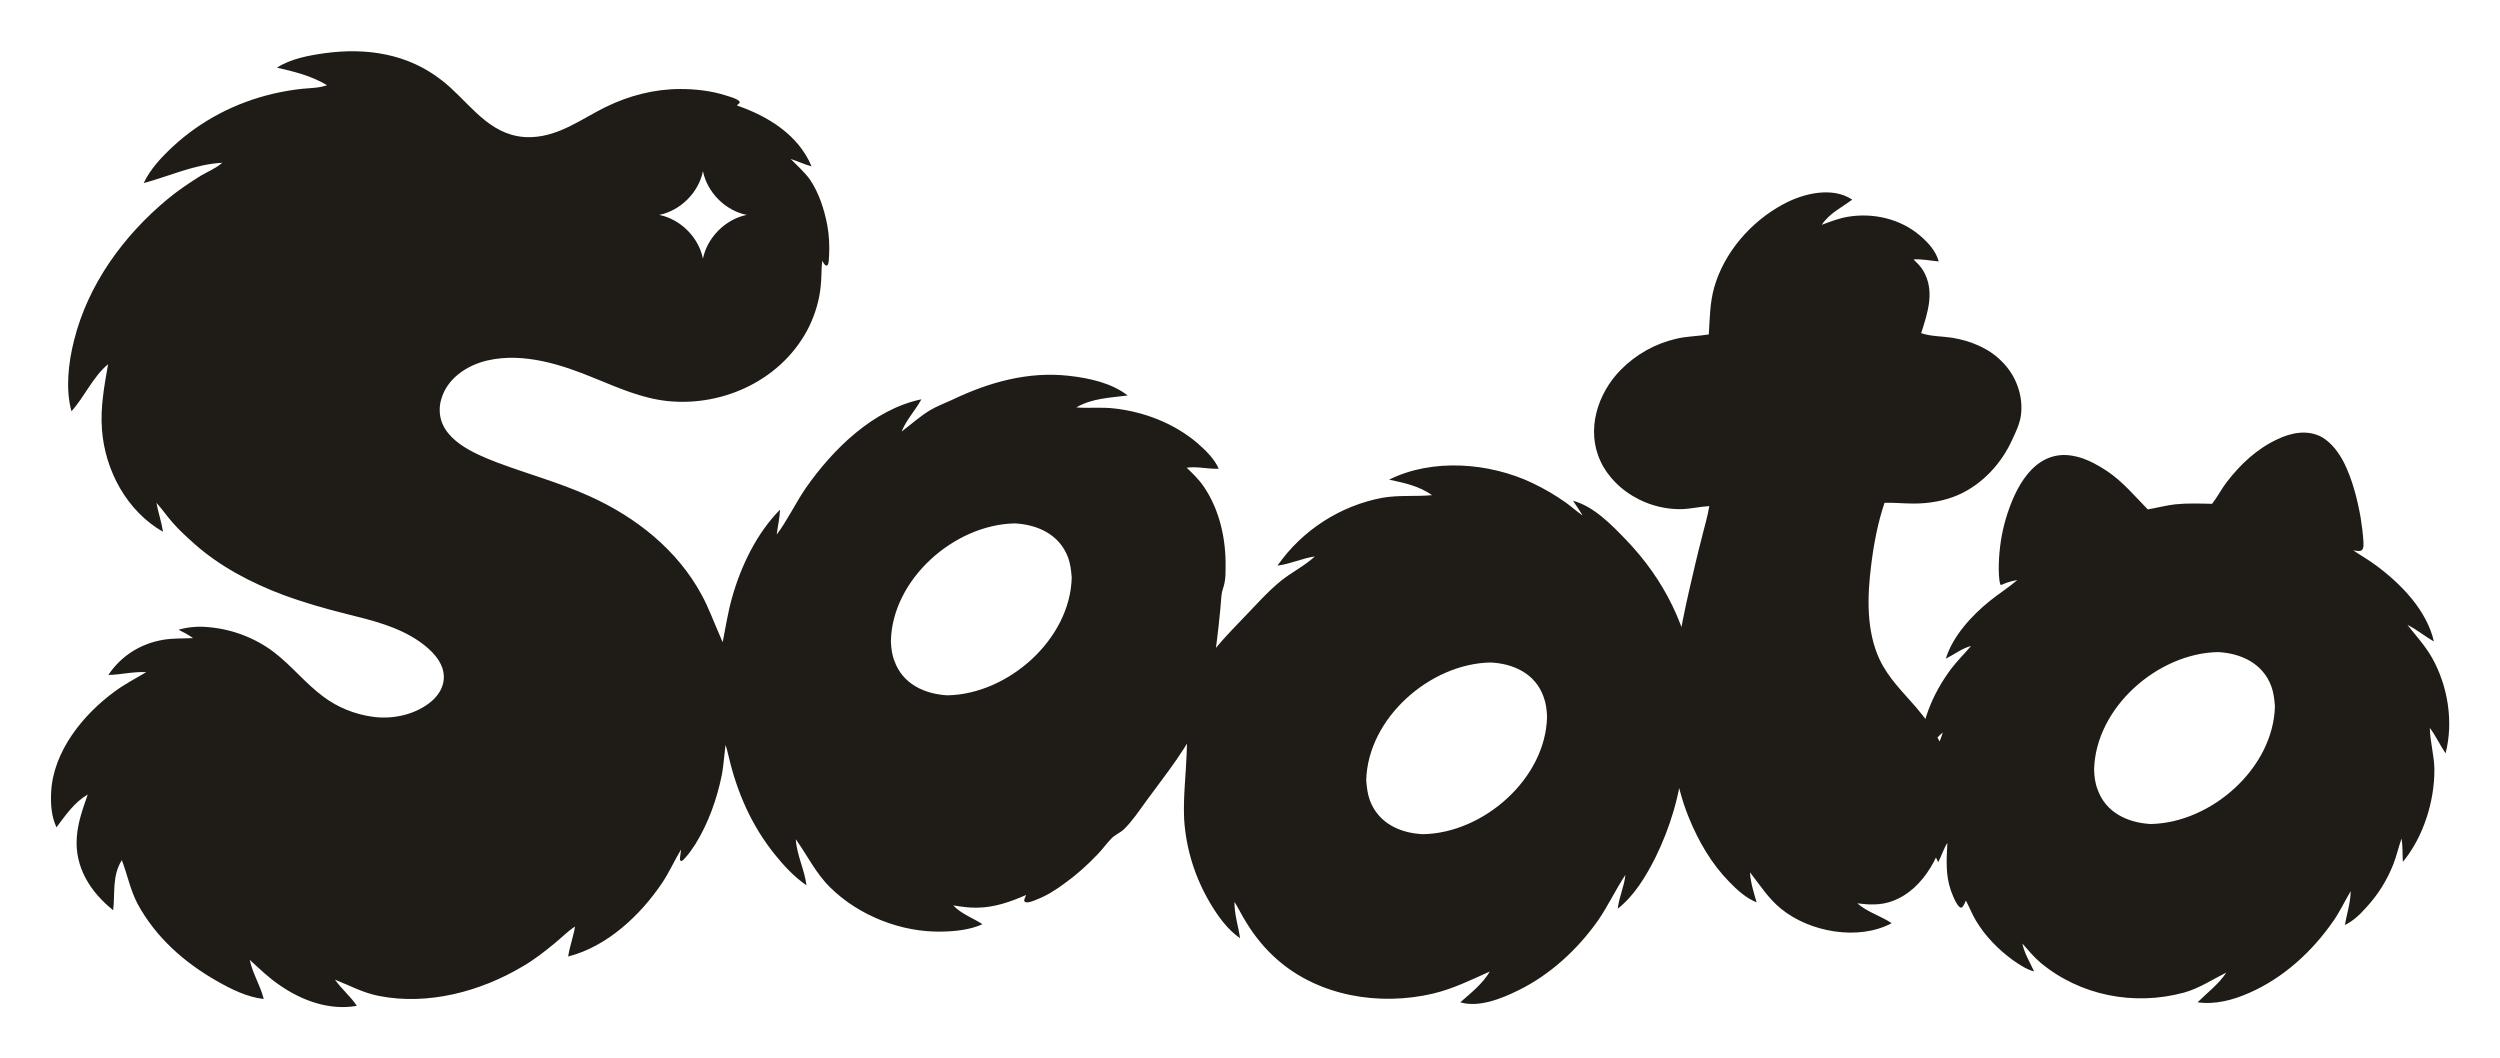
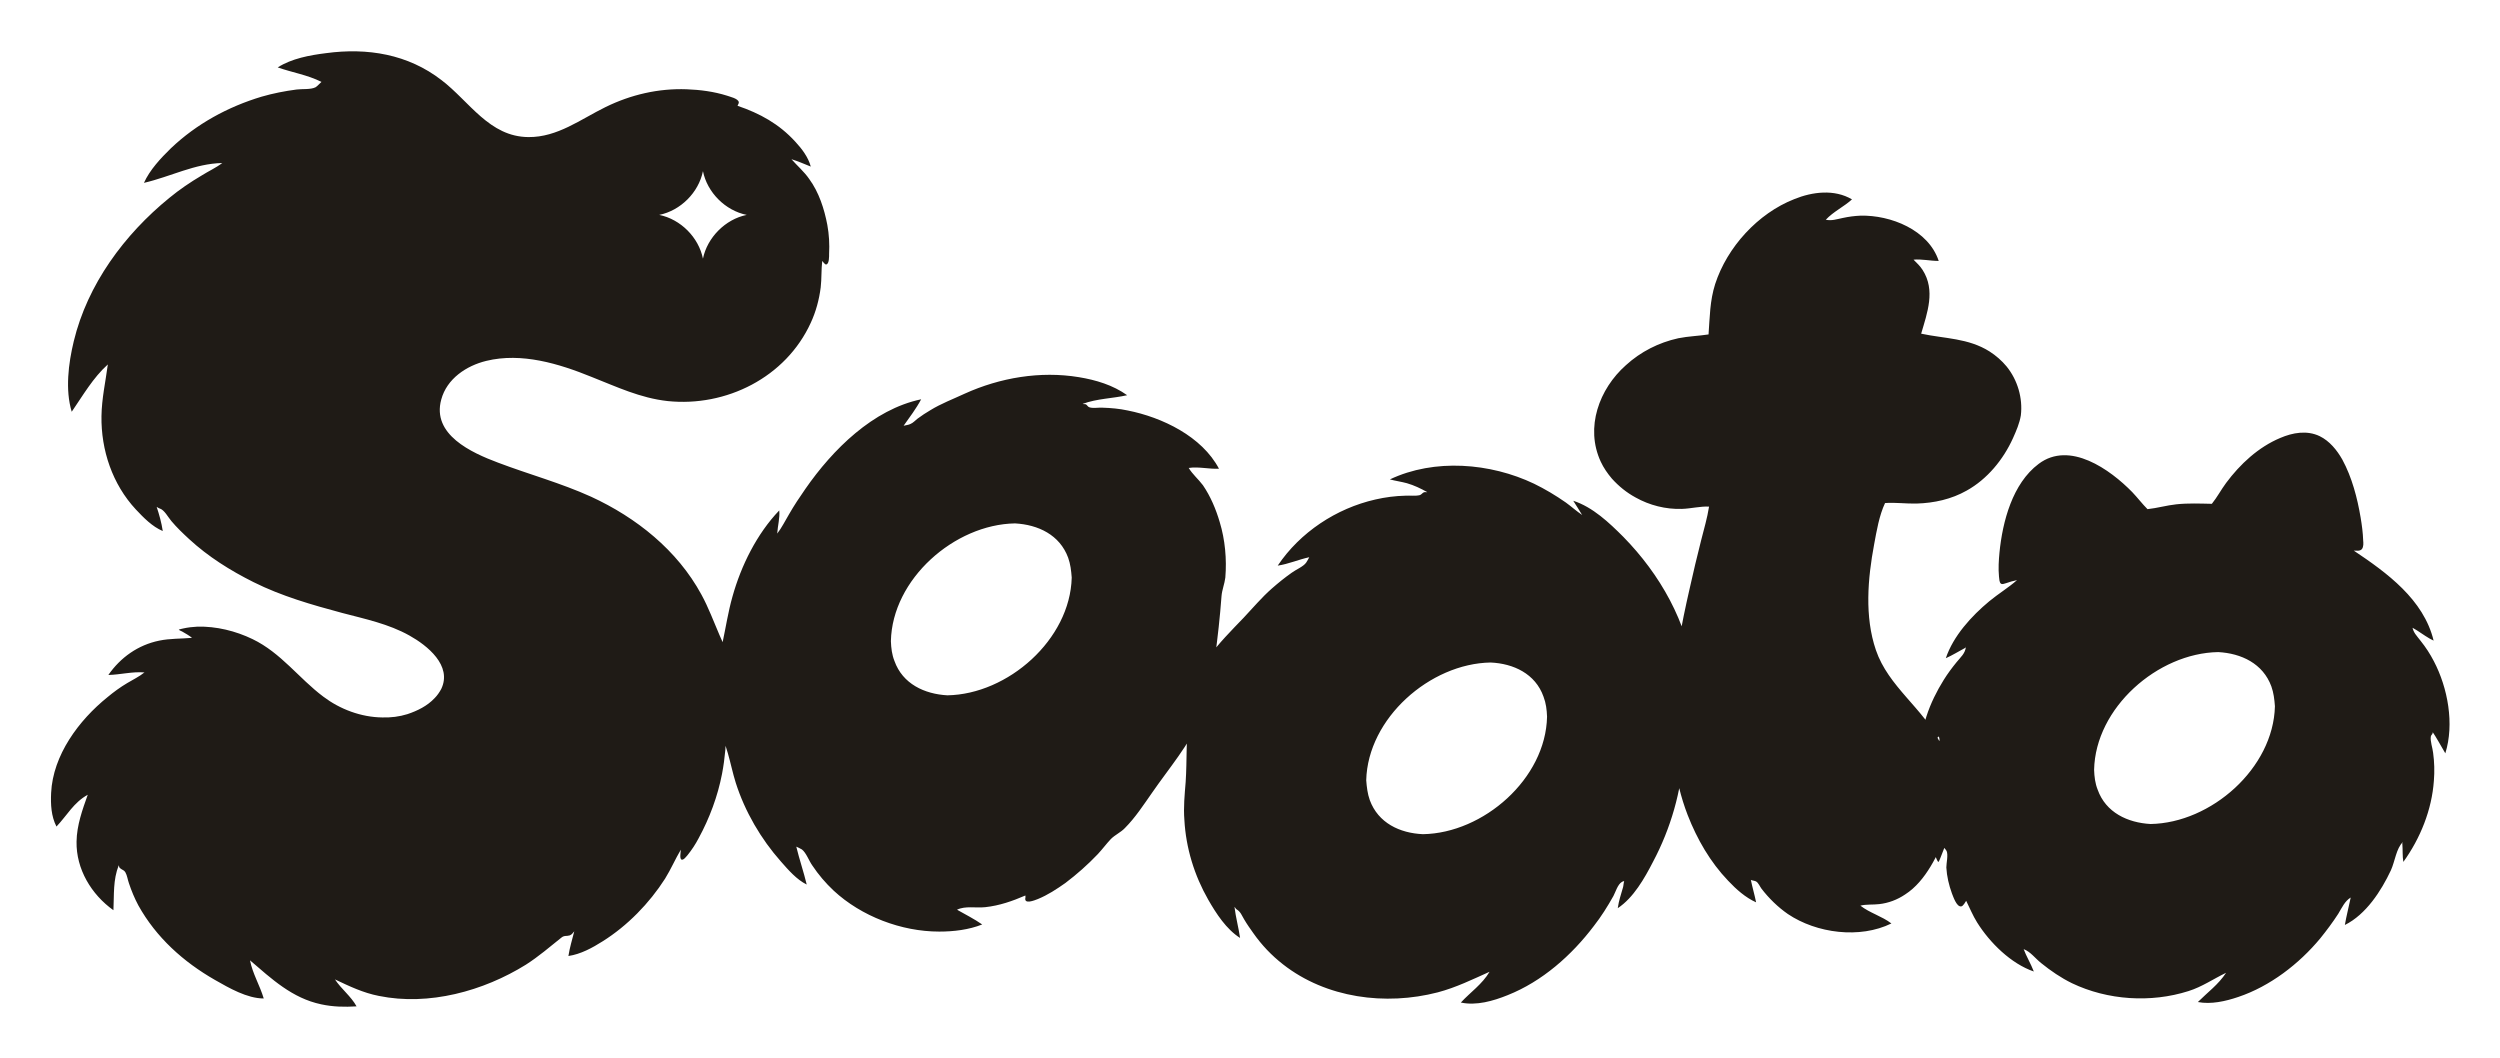
- <svg xmlns="http://www.w3.org/2000/svg" viewBox="69.9 81.8 983.0 415.9">
-   <path fill="#1f1b16" fill-rule="nonzero" d="M337.7 415.8C335.1 420.1 333.1 424.7 330.3 428.9C321.7 441.7 308.6 454.0 293.3 457.9C293.9 453.9 295.4 450.0 296.0 446.1C293.1 448.0 290.7 450.5 288.0 452.7C284.0 456.0 279.9 459.2 275.4 461.8C258.8 471.7 238.1 477.2 218.9 473.4C212.6 472.2 207.2 469.2 201.6 467.0C204.2 470.7 207.7 473.5 210.2 477.3C199.5 479.2 188.7 475.3 179.9 469.2C175.6 466.3 171.9 462.7 168.1 459.2C169.2 464.6 172.3 469.3 173.6 474.6C167.1 473.9 160.7 470.7 155.1 467.5C142.3 460.2 131.1 450.3 124.0 437.2C121.1 431.7 120.0 425.7 117.8 420.0C113.9 426.3 115.2 432.8 114.4 439.7C105.5 432.6 99.2 422.8 100.1 411.0C100.5 405.1 102.5 399.7 104.4 394.2C99.1 397.3 95.8 402.2 92.1 407.1C90.1 402.8 89.8 398.2 90.0 393.5C90.7 377.4 102.5 362.8 115.0 353.7C118.9 350.8 123.2 348.6 127.4 346.1C122.3 345.8 117.5 347.1 112.5 347.2C117.4 339.8 125.1 334.9 133.9 333.4C137.8 332.7 141.8 332.9 145.8 332.7C144.0 331.4 142.1 330.4 140.1 329.4C144.0 328.3 147.9 328.0 151.9 328.4C161.2 329.2 170.2 332.6 177.7 338.3C184.6 343.6 190.0 350.5 197.0 355.7C202.6 359.9 209.2 362.6 216.2 363.6C223.8 364.7 232.2 363.1 238.5 358.4C243.1 355.0 245.8 349.8 243.7 344.1C243.1 342.5 242.2 341.1 241.2 339.8C239.4 337.6 237.2 335.7 234.9 334.1C226.3 328.1 216.1 325.7 206.1 323.2C197.7 321.1 189.3 318.7 181.2 315.7C168.7 311.0 156.3 304.5 146.3 295.6C143.3 292.9 140.3 290.2 137.7 287.2C135.5 284.7 133.6 281.9 131.4 279.5C132.1 283.3 133.4 287.0 134.0 290.9C119.8 282.8 111.2 266.8 110.0 250.8C109.3 242.1 110.9 233.6 112.4 225.0C106.3 230.1 103.1 237.9 98.0 243.5C95.6 234.8 96.8 224.4 99.0 215.7C104.5 193.6 118.5 174.4 135.9 160.0C140.0 156.6 144.5 153.6 149.0 150.8C151.8 149.2 154.9 147.9 157.3 145.8C146.4 146.4 136.7 151.0 126.4 153.8C128.9 148.4 133.4 143.6 137.8 139.5C148.9 129.2 162.4 122.2 177.1 118.7C181.0 117.8 184.9 117.1 188.9 116.7C192.2 116.4 195.5 116.4 198.5 115.3C192.3 111.6 185.8 110.0 178.8 108.4C184.2 104.9 191.3 103.6 197.7 102.7C214.0 100.5 230.2 102.9 243.5 113.3C253.3 120.8 260.3 132.8 273.2 135.3C275.2 135.7 277.2 135.8 279.2 135.7C290.0 135.2 298.7 128.5 308.0 123.9C317.2 119.4 327.2 116.8 337.4 116.8C343.4 116.8 349.5 117.5 355.2 119.3C356.7 119.8 358.4 120.2 359.8 121.0C360.7 121.6 361.2 122.0 360.2 122.7C359.8 123.0 360.0 123.0 359.7 123.3C371.9 127.5 383.8 134.8 389.0 147.2C386.3 146.5 383.6 145.2 380.8 144.3C383.3 146.9 386.1 149.3 388.3 152.3C391.9 157.6 394.0 164.1 395.2 170.4C395.9 174.3 396.1 178.3 395.9 182.3C395.8 183.1 395.9 185.8 395.1 186.2C394.3 186.6 393.3 184.5 393.2 184.3C392.8 187.6 393.0 191.0 392.6 194.3C392.1 199.7 390.5 205.1 388.1 210.1C378.0 230.7 354.8 241.8 332.4 239.5C322.2 238.4 313.3 234.4 303.9 230.6C290.9 225.2 275.9 220.3 261.7 223.5C253.7 225.3 245.7 230.5 243.4 238.8C243.0 240.1 242.8 241.4 242.8 242.7C242.5 254.5 256.4 260.2 265.5 263.7C277.5 268.2 290.0 271.6 301.7 276.9C319.9 285.1 336.3 298.0 345.9 315.9C348.6 320.9 350.5 326.2 352.8 331.4C355.2 337.1 358.0 342.7 358.6 348.9C359.2 354.2 358.0 359.5 357.1 364.7C356.7 366.9 356.8 369.6 356.0 371.7C355.8 372.1 355.7 371.8 355.6 372.3C354.7 377.0 354.6 381.9 353.7 386.6C351.8 396.0 348.4 405.5 343.4 413.6C342.2 415.4 341.0 417.3 339.5 418.9C339.2 419.2 338.2 420.6 337.6 420.3C337.1 420.1 337.3 419.3 337.3 418.9C337.4 417.9 337.6 416.8 337.7 415.8Z M376.6 282.2C376.5 285.5 375.7 288.7 375.3 292.0C379.5 286.4 382.6 279.8 386.6 273.9C397.3 258.5 413.2 242.8 432.2 238.8C429.8 243.2 426.3 246.8 424.4 251.5C428.1 248.7 431.5 245.6 435.6 243.1C438.3 241.5 441.3 240.4 444.1 239.1C458.7 232.1 474.2 227.7 490.5 229.6C498.3 230.5 507.0 232.4 513.3 237.3C506.4 238.2 499.2 238.4 493.1 242.0C498.0 242.4 503.0 241.8 508.0 242.4C519.8 243.7 531.7 248.3 540.8 256.1C544.0 258.9 547.4 262.2 549.1 266.1C544.9 266.3 540.6 265.1 536.5 265.7C538.9 268.0 541.3 270.3 543.2 273.1C549.5 282.3 552.0 293.9 551.8 304.9C551.8 306.9 551.8 309.0 551.4 310.9C551.1 312.6 550.4 314.0 550.2 315.7C549.6 323.7 548.7 331.6 547.6 339.6C546.5 347.3 545.4 355.2 542.5 362.5C537.6 375.1 528.4 386.0 520.5 396.9C517.8 400.6 515.1 404.7 511.8 407.9C510.3 409.3 508.4 410.0 507.0 411.4C505.0 413.4 503.4 415.8 501.4 417.8C497.5 421.9 493.3 425.7 488.7 429.0C485.2 431.6 481.5 434.0 477.5 435.5C476.6 435.9 473.4 437.3 472.7 436.2C472.4 435.6 473.2 434.2 473.4 433.7C467.2 436.4 461.0 438.6 454.2 438.7C451.0 438.8 447.9 438.3 444.7 437.8C447.9 441.2 452.4 442.7 456.2 445.2C451.3 447.4 445.7 448.0 440.3 448.1C424.5 448.5 407.6 441.9 396.3 430.7C390.6 425.1 387.4 418.2 382.8 411.8C383.2 418.1 386.3 423.9 387.0 429.9C382.2 426.6 378.1 422.2 374.5 417.7C365.5 406.5 359.8 393.6 356.5 379.6C354.8 372.0 351.5 364.7 350.9 356.8C350.4 349.3 352.6 342.0 354.0 334.6C355.2 328.6 356.1 322.5 357.8 316.6C361.3 304.2 367.5 291.4 376.6 282.2Z M586.9 300.6C581.9 301.3 577.2 303.6 572.2 304.2C581.9 290.3 596.9 280.6 613.6 277.5C620.1 276.4 626.6 277.1 633.0 276.5C627.9 272.9 622.2 271.7 616.1 270.4C633.2 261.9 655.5 263.7 672.4 271.7C677.0 273.9 681.5 276.5 685.7 279.5C687.9 281.1 690.0 283.0 692.2 284.5C691.0 282.5 689.7 280.6 688.4 278.7C696.6 280.9 703.5 288.1 709.3 294.1C724.2 309.6 733.9 328.8 736.2 350.3C737.0 357.1 737.8 365.8 735.2 372.2C734.2 369.7 733.2 367.3 731.8 365.0C731.9 370.2 732.2 375.3 731.8 380.4C730.6 393.9 726.7 407.1 720.7 419.2C717.0 426.5 712.5 434.0 706.0 439.1C706.5 434.5 708.6 430.3 709.0 425.8C705.1 431.7 702.2 438.0 698.2 443.8C690.2 455.1 679.4 465.1 666.9 471.2C660.5 474.4 651.3 478.1 644.1 475.9C648.3 472.2 652.8 468.7 655.7 463.8C648.3 467.1 641.3 470.6 633.3 472.5C612.4 477.4 588.6 473.6 572.1 459.1C567.3 454.9 563.3 450.0 560.0 444.6C558.3 442.0 557.0 439.1 555.3 436.4C555.2 441.1 556.8 446.0 557.5 450.7C552.5 447.3 548.6 441.8 545.5 436.5C539.7 426.6 536.2 415.4 535.5 403.8C535.1 395.2 536.2 386.5 536.5 377.9C536.9 365.9 536.9 353.6 543.4 343.0C547.5 336.3 553.1 330.8 558.5 325.1C563.6 319.9 568.1 314.6 573.8 310.0C578.0 306.7 583.0 304.2 586.9 300.6Z M798.2 160.3C794.0 163.4 789.2 165.7 786.2 170.2C789.7 168.9 793.0 167.6 796.7 167.0C806.6 165.4 817.2 167.9 824.8 174.4C828.1 177.2 831.1 180.5 832.2 184.6C828.9 184.3 825.6 183.6 822.3 183.8C823.7 185.2 825.1 186.5 826.1 188.2C830.8 196.2 827.9 204.7 825.3 212.8C829.1 214.1 833.5 214.0 837.5 214.6C844.6 215.8 851.8 218.6 857.0 223.9C862.6 229.4 865.6 237.5 864.5 245.3C864.0 248.6 862.5 251.7 861.1 254.7C856.9 264.0 849.4 272.2 839.9 276.4C834.4 278.8 828.3 279.8 822.4 279.8C818.5 279.8 814.7 279.4 810.9 279.5C808.2 287.5 806.6 296.0 805.6 304.4C804.1 316.5 803.7 329.9 809.0 341.2C812.5 348.5 818.0 353.8 823.2 359.8C826.9 364.1 830.2 368.7 832.8 373.8C833.7 375.8 835.5 379.1 835.0 381.4C834.9 382.1 834.0 382.5 833.9 383.0C833.8 383.6 834.8 385.2 835.0 385.8C835.7 388.0 836.3 390.3 836.5 392.6C836.9 396.4 836.6 400.3 835.9 404.0C833.7 416.6 826.8 431.4 814.0 436.1C809.5 437.8 804.9 437.6 800.2 437.0C804.2 440.5 809.4 441.9 813.7 444.8C800.6 451.8 781.5 448.3 770.3 439.2C765.2 435.1 762.0 429.9 758.0 424.8C758.2 428.8 759.5 432.8 760.6 436.6C756.4 434.9 753.0 431.8 749.9 428.6C742.9 421.5 737.8 412.7 734.0 403.4C722.5 375.4 727.5 342.9 734.0 314.3C735.6 307.3 737.2 300.3 739.0 293.4C740.0 289.2 741.3 285.1 742.0 280.8C738.3 281.0 734.7 281.9 731.0 282.0C725.4 282.1 719.7 280.8 714.6 278.3C711.0 276.5 707.7 274.2 704.9 271.3C702.6 268.9 700.6 266.2 699.2 263.1C693.5 250.9 698.0 236.6 707.1 227.3C713.1 221.2 720.7 216.9 729.0 215.0C733.2 214.0 737.6 214.0 741.8 213.3C742.2 207.0 742.2 201.0 743.9 194.9C747.8 181.1 758.3 169.0 770.9 162.2C778.7 157.9 790.3 155.0 798.2 160.3Z M995.2 298.2C998.3 300.3 1001.5 302.1 1004.4 304.3C1014.1 311.5 1024.1 321.8 1026.9 334.0C1023.3 332.0 1020.2 329.3 1016.5 327.5C1019.8 331.7 1023.4 335.6 1026.1 340.3C1032.4 351.4 1034.7 365.6 1031.5 378.0C1029.3 374.8 1027.7 371.2 1025.3 368.0C1025.4 373.4 1027.0 378.7 1027.1 384.2C1027.2 396.8 1022.8 410.9 1014.7 420.7C1014.5 417.6 1014.7 414.6 1014.2 411.5C1013.0 414.8 1012.3 418.2 1011.0 421.5C1008.6 427.7 1005.0 433.5 1000.5 438.4C998.0 441.2 995.3 443.9 991.9 445.5C992.7 441.0 994.1 436.8 994.2 432.2C991.9 436.0 990.0 440.2 987.4 443.9C979.1 455.9 967.8 466.3 954.3 472.2C948.0 475.0 940.9 476.9 934.0 475.9C937.9 472.0 942.2 468.9 945.3 464.2C939.7 467.0 934.7 470.4 928.6 472.1C909.0 477.4 887.8 473.3 872.2 460.3C869.5 458.0 867.4 455.4 865.1 452.8C865.9 456.8 868.1 460.1 869.7 463.8C866.6 462.9 863.9 461.1 861.2 459.2C855.6 455.1 850.5 449.9 846.9 443.9C845.4 441.4 844.3 438.6 842.9 435.9C842.7 436.2 841.9 438.6 841.0 438.7C840.4 438.7 839.8 437.8 839.5 437.4C838.4 435.8 837.7 433.8 837.0 432.0C834.8 425.7 835.3 419.7 835.6 413.2C834.1 415.6 833.3 418.4 832.0 420.8C826.3 410.0 825.9 395.2 828.8 383.6C830.0 378.8 832.4 374.5 833.8 369.8C830.5 372.6 828.3 376.2 825.4 379.2C824.2 367.1 830.0 354.3 837.0 344.9C839.5 341.6 842.3 338.9 844.9 335.8C841.4 336.7 838.2 339.2 835.0 340.8C837.7 331.9 845.3 323.7 852.4 318.0C855.9 315.2 859.7 312.8 863.1 309.9C861.5 310.1 859.8 310.6 858.2 311.2C857.9 311.3 856.8 312.0 856.5 311.7C856.3 311.5 856.2 310.5 856.1 310.2C855.9 308.7 855.8 307.2 855.8 305.7C855.8 299.8 856.5 293.7 858.0 287.9C861.0 276.7 867.6 260.9 881.4 260.7C883.6 260.7 885.7 261.1 887.8 261.7C891.6 262.9 895.2 264.9 898.5 267.1C904.7 271.3 909.2 276.8 914.4 282.1C918.0 281.5 921.6 280.5 925.2 280.1C930.1 279.6 934.8 279.8 939.7 279.9C941.8 277.2 943.4 274.0 945.5 271.3C950.8 264.4 957.3 258.3 965.2 254.6C970.7 251.9 977.3 250.6 982.9 253.7C986.8 256.0 989.6 259.9 991.6 263.8C994.9 270.5 996.8 278.0 998.1 285.3C998.6 288.4 999.0 291.6 999.2 294.7C999.2 295.7 999.4 297.3 998.6 298.1C997.7 298.8 996.2 298.3 995.2 298.2Z M442.4 355.2C466.2 354.8 490.7 333.3 491.3 308.9C491.1 306.2 490.8 303.6 489.9 301.1C486.6 292.1 478.1 288.1 469.0 287.6C445.2 288.0 420.7 309.5 420.2 333.9C420.3 336.6 420.6 339.2 421.6 341.7C424.8 350.7 433.4 354.7 442.4 355.2Z M629.4 409.8C653.2 409.4 677.7 388.0 678.2 363.6C678.1 360.9 677.8 358.3 676.8 355.7C673.6 346.7 665.0 342.7 656.0 342.3C632.2 342.7 607.7 364.2 607.1 388.6C607.3 391.2 607.6 393.9 608.5 396.4C611.8 405.4 620.3 409.4 629.4 409.8Z M915.5 405.8C939.3 405.4 963.8 383.9 964.4 359.5C964.2 356.8 963.9 354.2 963.0 351.7C959.7 342.7 951.2 338.7 942.1 338.2C918.3 338.6 893.8 360.1 893.3 384.5C893.4 387.2 893.7 389.8 894.7 392.3C897.9 401.3 906.5 405.3 915.5 405.8Z M363.5 166.3C355.1 164.6 348.0 157.5 346.3 149.1C344.6 157.5 337.5 164.6 329.1 166.3C337.5 168.0 344.6 175.1 346.3 183.5C348.0 175.2 355.1 168.0 363.5 166.3Z" />
+ <svg xmlns="http://www.w3.org/2000/svg" viewBox="69.9 81.8 983.0 415.8">
+   <path fill="#1f1b16" fill-rule="nonzero" d="M337.6 415.9C335.4 419.6 333.7 423.6 331.4 427.3C325.2 437.0 316.6 445.8 306.9 451.9C302.8 454.5 298.2 457.0 293.4 457.7C293.9 454.4 294.9 451.2 295.7 448.0C295.1 448.6 294.8 449.3 293.9 449.6C292.6 450.0 291.8 449.5 290.6 450.5C286.1 454.1 281.7 457.9 276.7 461.1C260.0 471.5 238.5 477.4 218.9 473.4C212.7 472.2 207.3 469.6 201.6 466.9C204.1 470.7 207.9 473.5 210.1 477.5C205.4 477.8 200.8 477.7 196.2 476.7C184.8 474.3 176.7 466.7 168.2 459.4C169.2 464.6 172.1 469.3 173.6 474.4C167.1 474.4 160.0 470.3 154.4 467.1C142.0 460.0 131.3 450.4 124.3 437.8C122.8 435.0 121.6 432.1 120.6 429.1C120.1 427.7 119.9 426.0 119.2 424.8C118.7 423.9 118.0 423.9 117.3 423.3C116.7 422.9 116.8 422.7 116.6 422.0C114.3 427.8 114.8 433.5 114.5 439.7C105.8 433.5 99.8 423.5 100.0 412.7C100.1 406.3 102.3 400.2 104.4 394.3C98.9 397.3 96.2 402.5 92.1 406.8C90.0 402.7 89.8 398.1 90.0 393.6C90.7 378.7 100.9 365.0 112.2 355.9C114.6 353.9 117.2 352.0 119.9 350.4C122.2 349.0 124.6 347.9 126.7 346.2C121.9 345.8 117.2 347.1 112.5 347.2C117.3 340.3 124.2 335.4 132.5 333.7C136.8 332.8 141.1 333.0 145.4 332.6C144.3 331.7 142.9 330.9 141.5 330.1C141.4 330.1 140.2 329.5 140.2 329.4C140.2 329.3 141.9 328.9 142.0 328.9C143.8 328.5 145.6 328.3 147.5 328.2C154.9 328.0 162.6 329.9 169.2 333.1C180.4 338.5 187.4 348.5 197.0 355.7C203.6 360.7 211.9 363.8 220.2 363.9C223.6 364.0 226.9 363.6 230.1 362.6C234.0 361.3 237.9 359.4 240.8 356.3C241.8 355.3 242.7 354.0 243.4 352.7C247.8 343.5 237.9 335.6 230.9 331.7C222.7 327.1 213.5 325.2 204.4 322.8C192.5 319.6 180.6 316.2 169.6 310.7C160.4 306.1 151.8 300.7 144.3 293.8C141.8 291.5 139.4 289.2 137.3 286.7C136.0 285.2 134.5 282.2 132.6 281.7C132.0 281.5 131.8 281.2 131.5 281.1C132.5 284.1 133.4 287.3 133.9 290.6C129.8 288.9 126.3 285.3 123.3 282.1C114.1 272.2 109.6 258.8 109.8 245.4C109.9 238.5 111.4 231.9 112.3 225.1C106.5 230.3 102.5 237.3 98.1 243.7C95.5 235.1 96.8 224.7 98.9 216.0C104.3 193.6 118.8 174.0 136.5 159.6C140.5 156.3 144.8 153.4 149.2 150.8C151.9 149.1 154.8 147.8 157.3 145.9C146.5 146.1 136.9 151.3 126.5 153.7C128.8 148.6 133.1 144.0 137.1 140.1C147.2 130.5 159.5 123.8 172.8 119.8C177.3 118.5 181.9 117.6 186.5 117.0C188.6 116.7 192.1 117.1 194.0 116.1C194.8 115.6 195.7 114.5 196.3 114.0C190.7 111.2 184.7 110.3 179.1 108.3C184.6 104.8 191.7 103.5 198.1 102.7C214.4 100.5 230.3 103.1 243.5 113.3C254.5 121.7 262.3 135.6 277.7 135.7C289.1 135.8 298.2 128.7 308.0 123.9C318.0 119.0 328.8 116.5 339.9 116.9C345.2 117.1 350.6 117.8 355.7 119.4C356.7 119.8 360.2 120.5 360.4 122.0C360.4 122.6 360.1 122.8 359.9 123.4C368.7 126.4 376.2 130.5 382.6 137.5C385.2 140.3 387.7 143.6 388.7 147.3C386.2 146.3 383.7 145.2 381.1 144.4C383.4 147.0 386.1 149.3 388.1 152.2C391.9 157.4 394.0 163.9 395.2 170.2C395.9 174.0 396.1 177.8 395.9 181.7C395.9 182.5 396.0 185.7 394.7 185.8C394.2 185.8 393.5 184.7 393.2 184.4C392.8 187.8 393.0 191.4 392.6 194.8C392.0 199.6 390.7 204.4 388.7 208.7C378.9 230.2 355.4 241.9 332.4 239.5C321.6 238.3 312.4 233.9 302.5 230.0C289.7 224.8 275.0 220.3 261.1 223.7C253.3 225.6 245.6 230.7 243.4 238.9C239.6 252.7 255.3 259.8 265.7 263.7C277.8 268.3 290.4 271.7 302.3 277.1C320.1 285.3 336.2 298.1 345.7 315.6C348.5 320.7 350.5 326.2 352.8 331.5C355.3 337.2 358.1 342.7 358.7 349.0C359.4 356.2 357.2 363.6 356.2 370.7C356.1 371.2 356.0 370.8 355.8 371.3C355.2 372.8 355.2 375.0 355.1 376.7C354.8 379.9 354.4 383.0 353.8 386.1C352.1 394.9 348.9 403.5 344.6 411.4C343.4 413.7 341.9 416.0 340.2 418.1C339.8 418.5 338.7 420.1 337.9 419.8C337.0 419.5 337.6 416.6 337.6 415.9Z M376.3 282.5C376.6 285.4 375.7 288.5 375.5 291.6C377.3 289.3 378.6 286.6 380.1 284.1C382.1 280.6 384.3 277.3 386.6 274.0C397.3 258.6 413.1 242.8 432.1 238.8C430.2 242.4 427.4 246.1 425.2 249.2C425.9 249.0 427.2 248.9 427.9 248.5C428.9 248.1 429.8 247.1 430.7 246.4C432.3 245.2 434.0 244.1 435.7 243.1C439.9 240.5 444.7 238.7 449.2 236.6C463.1 230.3 478.9 227.6 494.1 230.1C500.8 231.2 507.5 233.2 513.1 237.2C507.3 238.5 501.3 238.5 495.6 240.6C496.0 240.8 496.4 240.6 496.9 240.8C497.5 241.2 497.6 241.8 498.4 242.0C499.9 242.4 501.9 242.0 503.4 242.1C506.7 242.2 510.1 242.5 513.3 243.2C526.9 245.9 542.5 253.4 549.2 266.1C545.2 266.3 541.2 265.2 537.3 265.8C538.8 268.3 541.1 270.2 542.9 272.6C545.9 277.0 548.0 282.0 549.5 287.1C551.6 294.0 552.3 301.7 551.7 308.9C551.4 311.4 550.4 313.7 550.2 316.2C549.6 324.4 548.7 332.4 547.6 340.6C546.5 348.5 545.3 356.4 542.2 363.8C537.4 374.8 529.6 383.8 522.9 393.5C519.6 398.2 516.3 403.3 512.2 407.4C510.6 409.1 508.4 410.0 506.7 411.7C504.9 413.6 503.3 415.8 501.5 417.7C497.6 421.8 493.3 425.6 488.8 429.0C485.4 431.4 481.9 433.7 478.0 435.3C476.7 435.8 472.4 437.6 473.1 434.7C473.2 434.2 473.0 434.3 473.1 433.9C468.0 436.1 462.9 437.9 457.3 438.5C453.5 438.9 449.5 437.9 446.2 439.5C449.2 441.2 453.1 443.2 456.1 445.3C450.8 447.4 444.9 448.1 439.2 448.1C424.3 448.1 408.6 442.1 397.7 432.0C394.5 429.0 391.7 425.7 389.3 422.1C388.0 420.3 386.9 417.1 385.2 415.8C384.6 415.4 383.6 415.0 383.0 414.7C384.2 419.7 385.9 424.6 387.1 429.6C383.2 427.7 379.9 423.9 377.0 420.6C369.1 411.7 362.8 400.9 359.2 389.6C358.0 385.8 357.2 381.8 356.1 378.0C354.1 371.2 351.5 364.3 350.9 357.2C350.3 349.5 352.5 341.9 354.0 334.5C355.3 328.4 356.2 322.4 357.9 316.4C361.3 304.2 367.5 291.7 376.3 282.5Z M584.7 300.9C580.5 301.8 576.5 303.6 572.3 304.2C581.1 291.1 595.3 281.7 610.7 278.2C614.6 277.3 618.5 276.8 622.6 276.7C624.3 276.6 626.4 276.9 628.1 276.5C628.8 276.3 629.0 275.8 629.7 275.4C630.2 275.2 630.6 275.4 631.1 275.3C628.6 273.9 625.9 272.6 623.1 271.8C620.9 271.2 618.6 270.9 616.4 270.3C633.9 262.0 655.9 263.8 673.1 272.0C677.4 274.1 681.6 276.6 685.6 279.4C687.8 281.0 689.8 282.8 692.0 284.3C690.9 282.4 689.6 280.5 688.5 278.7C696.2 281.2 702.6 287.3 708.2 292.9C722.6 307.6 733.4 326.5 735.9 347.2C736.5 352.6 736.9 358.1 736.6 363.6C736.5 366.5 736.3 369.5 735.1 372.1C734.2 369.7 733.4 367.5 731.8 365.6C731.9 369.8 732.2 373.9 731.9 378.1C731.1 392.8 726.8 407.6 719.9 420.6C716.5 427.2 712.2 434.8 706.0 438.9C706.4 436.0 707.3 433.4 708.1 430.6C708.3 429.9 708.3 428.3 708.8 427.7C709.1 427.4 708.5 428.3 709.0 428.1C708.5 428.3 708.0 428.3 707.6 428.6C706.0 429.5 705.1 432.6 704.3 434.1C702.0 438.2 699.5 442.2 696.6 445.9C687.9 457.4 676.3 467.7 662.7 473.1C657.0 475.4 650.4 477.3 644.3 476.0C648.1 471.9 652.7 468.8 655.6 463.9C648.9 466.9 642.4 470.1 635.2 472.0C614.7 477.3 591.4 474.3 574.4 461.0C569.9 457.5 566.0 453.4 562.7 448.7C561.5 447.0 560.2 445.2 559.1 443.3C558.2 441.8 557.7 440.3 556.2 439.4C555.7 439.1 555.7 438.7 555.3 438.4C555.8 442.5 556.9 446.5 557.5 450.6C552.1 447.2 548.1 441.0 545.0 435.6C539.5 426.0 536.2 415.2 535.6 404.2C535.2 399.2 535.7 394.3 536.1 389.3C536.4 384.9 536.4 380.6 536.5 376.3C536.8 363.5 537.4 351.2 545.0 340.4C549.1 334.7 554.0 329.8 558.9 324.7C562.6 320.8 565.9 316.8 570.0 313.2C572.5 311.0 575.1 308.9 577.8 307.0C579.4 305.8 582.4 304.6 583.5 303.0C583.9 302.4 584.4 301.5 584.7 300.9Z M798.1 160.2C794.9 163.1 790.8 165.0 787.8 168.2C790.2 168.7 792.0 168.0 794.5 167.5C796.8 167.0 799.1 166.7 801.4 166.6C813.3 166.3 828.2 172.2 832.2 184.4C828.8 184.4 825.6 183.6 822.3 183.9C823.6 185.2 824.9 186.4 825.9 188.0C831.0 196.0 827.7 204.8 825.3 213.0C834.6 215.0 843.8 214.7 852.2 220.0C854.7 221.6 857.0 223.6 858.9 225.9C863.2 231.2 865.3 238.3 864.5 245.1C864.0 248.2 862.7 251.2 861.4 254.1C857.6 262.5 851.3 270.2 843.2 274.7C837.2 278.1 830.4 279.6 823.5 279.8C819.4 279.9 815.2 279.3 811.1 279.6C808.8 284.5 807.8 290.5 806.8 295.9C804.3 309.3 803.0 324.2 807.5 337.4C812.4 351.8 826.1 360.3 832.7 373.7C833.7 375.7 834.9 378.1 835.0 380.3C835.0 381.5 834.2 382.6 834.4 383.7C834.5 385.0 835.2 386.3 835.5 387.6C836.2 390.0 836.6 392.5 836.7 395.0C836.9 404.6 834.0 414.3 829.0 422.5C826.4 426.8 823.2 430.8 819.0 433.5C815.9 435.6 812.4 436.9 808.8 437.3C806.3 437.6 803.8 437.3 801.4 437.9C805.1 440.8 809.8 442.0 813.6 444.9C801.2 451.0 784.2 448.8 772.9 441.2C769.0 438.5 765.4 435.0 762.5 431.2C761.9 430.4 761.3 428.9 760.4 428.4C759.6 427.9 757.6 428.2 757.8 426.7C757.9 426.3 757.9 427.3 758.3 427.6C758.9 430.6 759.8 433.6 760.4 436.6C756.2 434.7 752.6 431.5 749.4 428.1C742.4 420.8 737.2 411.8 733.5 402.3C722.6 374.1 727.7 341.8 734.3 313.1C735.7 306.8 737.2 300.5 738.8 294.2C739.9 289.8 741.2 285.5 741.9 281.0C738.5 280.8 734.8 281.8 731.2 281.9C724.9 282.1 718.5 280.5 713.0 277.4C709.5 275.5 706.4 273.0 703.7 270.0C702.0 268.0 700.4 265.7 699.3 263.3C693.1 249.9 698.7 234.7 709.2 225.4C715.0 220.1 722.1 216.5 729.8 214.8C733.8 214.0 737.8 213.9 741.7 213.3C742.2 206.5 742.2 200.1 744.3 193.5C749.0 179.0 761.1 165.7 775.4 160.1C782.5 157.2 791.2 156.1 798.1 160.2Z M995.4 298.3C1008.4 307.0 1022.9 317.5 1026.8 333.7C1024.6 332.7 1022.5 331.1 1020.3 329.7C1019.6 329.2 1018.4 328.7 1017.8 328.1C1016.8 327.1 1018.2 328.3 1018.4 328.0C1018.7 330.5 1020.2 331.8 1021.7 333.8C1023.7 336.3 1025.4 338.9 1026.9 341.8C1032.4 352.3 1035.0 366.5 1031.4 378.0C1029.6 375.0 1028.0 371.9 1026.0 369.0C1026.1 369.4 1026.7 369.2 1026.4 370.1C1026.3 370.6 1025.8 370.8 1025.7 371.4C1025.4 373.2 1026.4 375.9 1026.6 377.8C1027.1 381.4 1027.2 385.1 1026.9 388.8C1026.1 400.2 1021.6 411.4 1014.9 420.7C1014.5 418.5 1014.7 415.9 1014.5 413.6C1014.4 413.1 1014.6 413.4 1014.7 412.9C1012.1 415.4 1011.6 420.5 1010.0 424.0C1006.2 432.1 1000.2 441.4 991.9 445.5C992.5 441.9 993.5 438.2 994.2 434.7C991.9 436.1 990.8 438.6 989.3 441.1C987.1 444.5 984.7 447.7 982.2 450.8C973.9 460.8 962.5 469.6 950.0 473.8C945.0 475.5 939.3 476.8 934.1 475.8C937.9 472.0 942.2 468.9 945.2 464.3C940.2 466.7 935.8 469.8 930.4 471.5C915.6 476.2 898.6 475.1 884.6 468.4C880.3 466.3 876.2 463.5 872.5 460.5C870.1 458.6 868.3 456.0 865.6 455.0C866.5 457.5 868.5 460.9 869.6 463.8C860.6 460.7 852.3 452.5 847.3 444.5C845.6 441.8 844.4 438.8 843.0 436.0C842.7 436.4 841.8 438.2 841.0 438.2C839.2 438.4 837.9 434.3 837.4 433.1C836.2 429.8 835.4 426.4 835.2 422.9C835.2 421.1 836.0 418.0 835.3 416.4C835.1 416.0 834.7 415.6 834.4 415.2C833.9 416.5 833.3 418.0 832.8 419.3C832.7 419.5 832.3 420.6 832.1 420.7C831.8 420.8 831.1 418.9 831.0 418.7C830.1 416.5 829.5 414.3 828.9 412.0C826.7 402.7 826.5 392.6 828.9 383.3C829.5 381.0 830.2 378.8 831.1 376.6C831.6 375.5 832.4 374.1 832.5 372.9C832.6 372.2 832.3 371.6 832.1 371.0C832.5 371.1 832.9 370.3 832.7 370.7C832.3 371.5 830.9 372.5 830.3 373.2C828.5 375.1 827.1 377.3 825.4 379.3C824.4 368.7 828.7 357.9 834.2 349.1C835.7 346.7 837.4 344.4 839.2 342.2C840.9 340.1 842.6 338.8 842.9 336.1C842.5 336.4 843.1 336.3 842.7 336.5C840.1 337.9 837.5 339.5 835.0 340.6C837.9 331.9 845.1 324.0 852.1 318.2C855.6 315.3 859.6 312.9 863.0 309.9C861.5 310.2 860.1 310.6 858.7 311.1C858.1 311.2 857.3 311.7 856.7 311.3C856.0 310.9 856.0 309.2 855.9 308.5C855.6 305.4 855.8 302.1 856.1 299.0C857.3 286.9 861.2 271.9 871.5 264.2C883.7 255.0 899.6 266.4 908.3 275.3C910.4 277.5 912.2 279.9 914.3 282.0C918.1 281.6 921.8 280.5 925.6 280.1C930.3 279.6 934.9 279.8 939.6 279.9C941.7 277.3 943.2 274.4 945.2 271.7C950.7 264.3 957.9 257.6 966.5 254.0C971.4 251.9 977.0 250.9 982.0 253.3C985.9 255.2 988.8 258.8 990.9 262.5C994.7 269.5 996.8 277.6 998.1 285.3C998.6 288.3 999.0 291.3 999.1 294.3C999.2 295.3 999.3 296.8 998.6 297.7C997.8 298.6 996.5 298.3 995.4 298.3Z M442.4 355.2C466.2 354.8 490.7 333.3 491.3 308.9C491.1 306.2 490.8 303.6 489.9 301.1C486.6 292.1 478.1 288.1 469.0 287.6C445.2 288.0 420.7 309.5 420.2 333.9C420.3 336.6 420.6 339.2 421.6 341.7C424.8 350.7 433.4 354.7 442.4 355.2Z M629.4 409.8C653.2 409.4 677.7 388.0 678.2 363.6C678.1 360.9 677.8 358.3 676.8 355.7C673.6 346.7 665.0 342.7 656.0 342.3C632.2 342.7 607.7 364.2 607.1 388.6C607.3 391.2 607.6 393.9 608.5 396.4C611.8 405.4 620.3 409.4 629.4 409.8Z M915.5 405.8C939.3 405.4 963.8 383.9 964.4 359.5C964.2 356.8 963.9 354.2 963.0 351.7C959.7 342.7 951.2 338.7 942.1 338.2C918.3 338.6 893.8 360.1 893.3 384.5C893.4 387.2 893.7 389.8 894.7 392.3C897.9 401.3 906.5 405.3 915.5 405.8Z M363.5 166.3C355.1 164.6 348.0 157.5 346.3 149.1C344.6 157.5 337.5 164.6 329.1 166.3C337.5 168.0 344.6 175.1 346.3 183.5C348.0 175.2 355.1 168.0 363.5 166.3Z" />
</svg>
